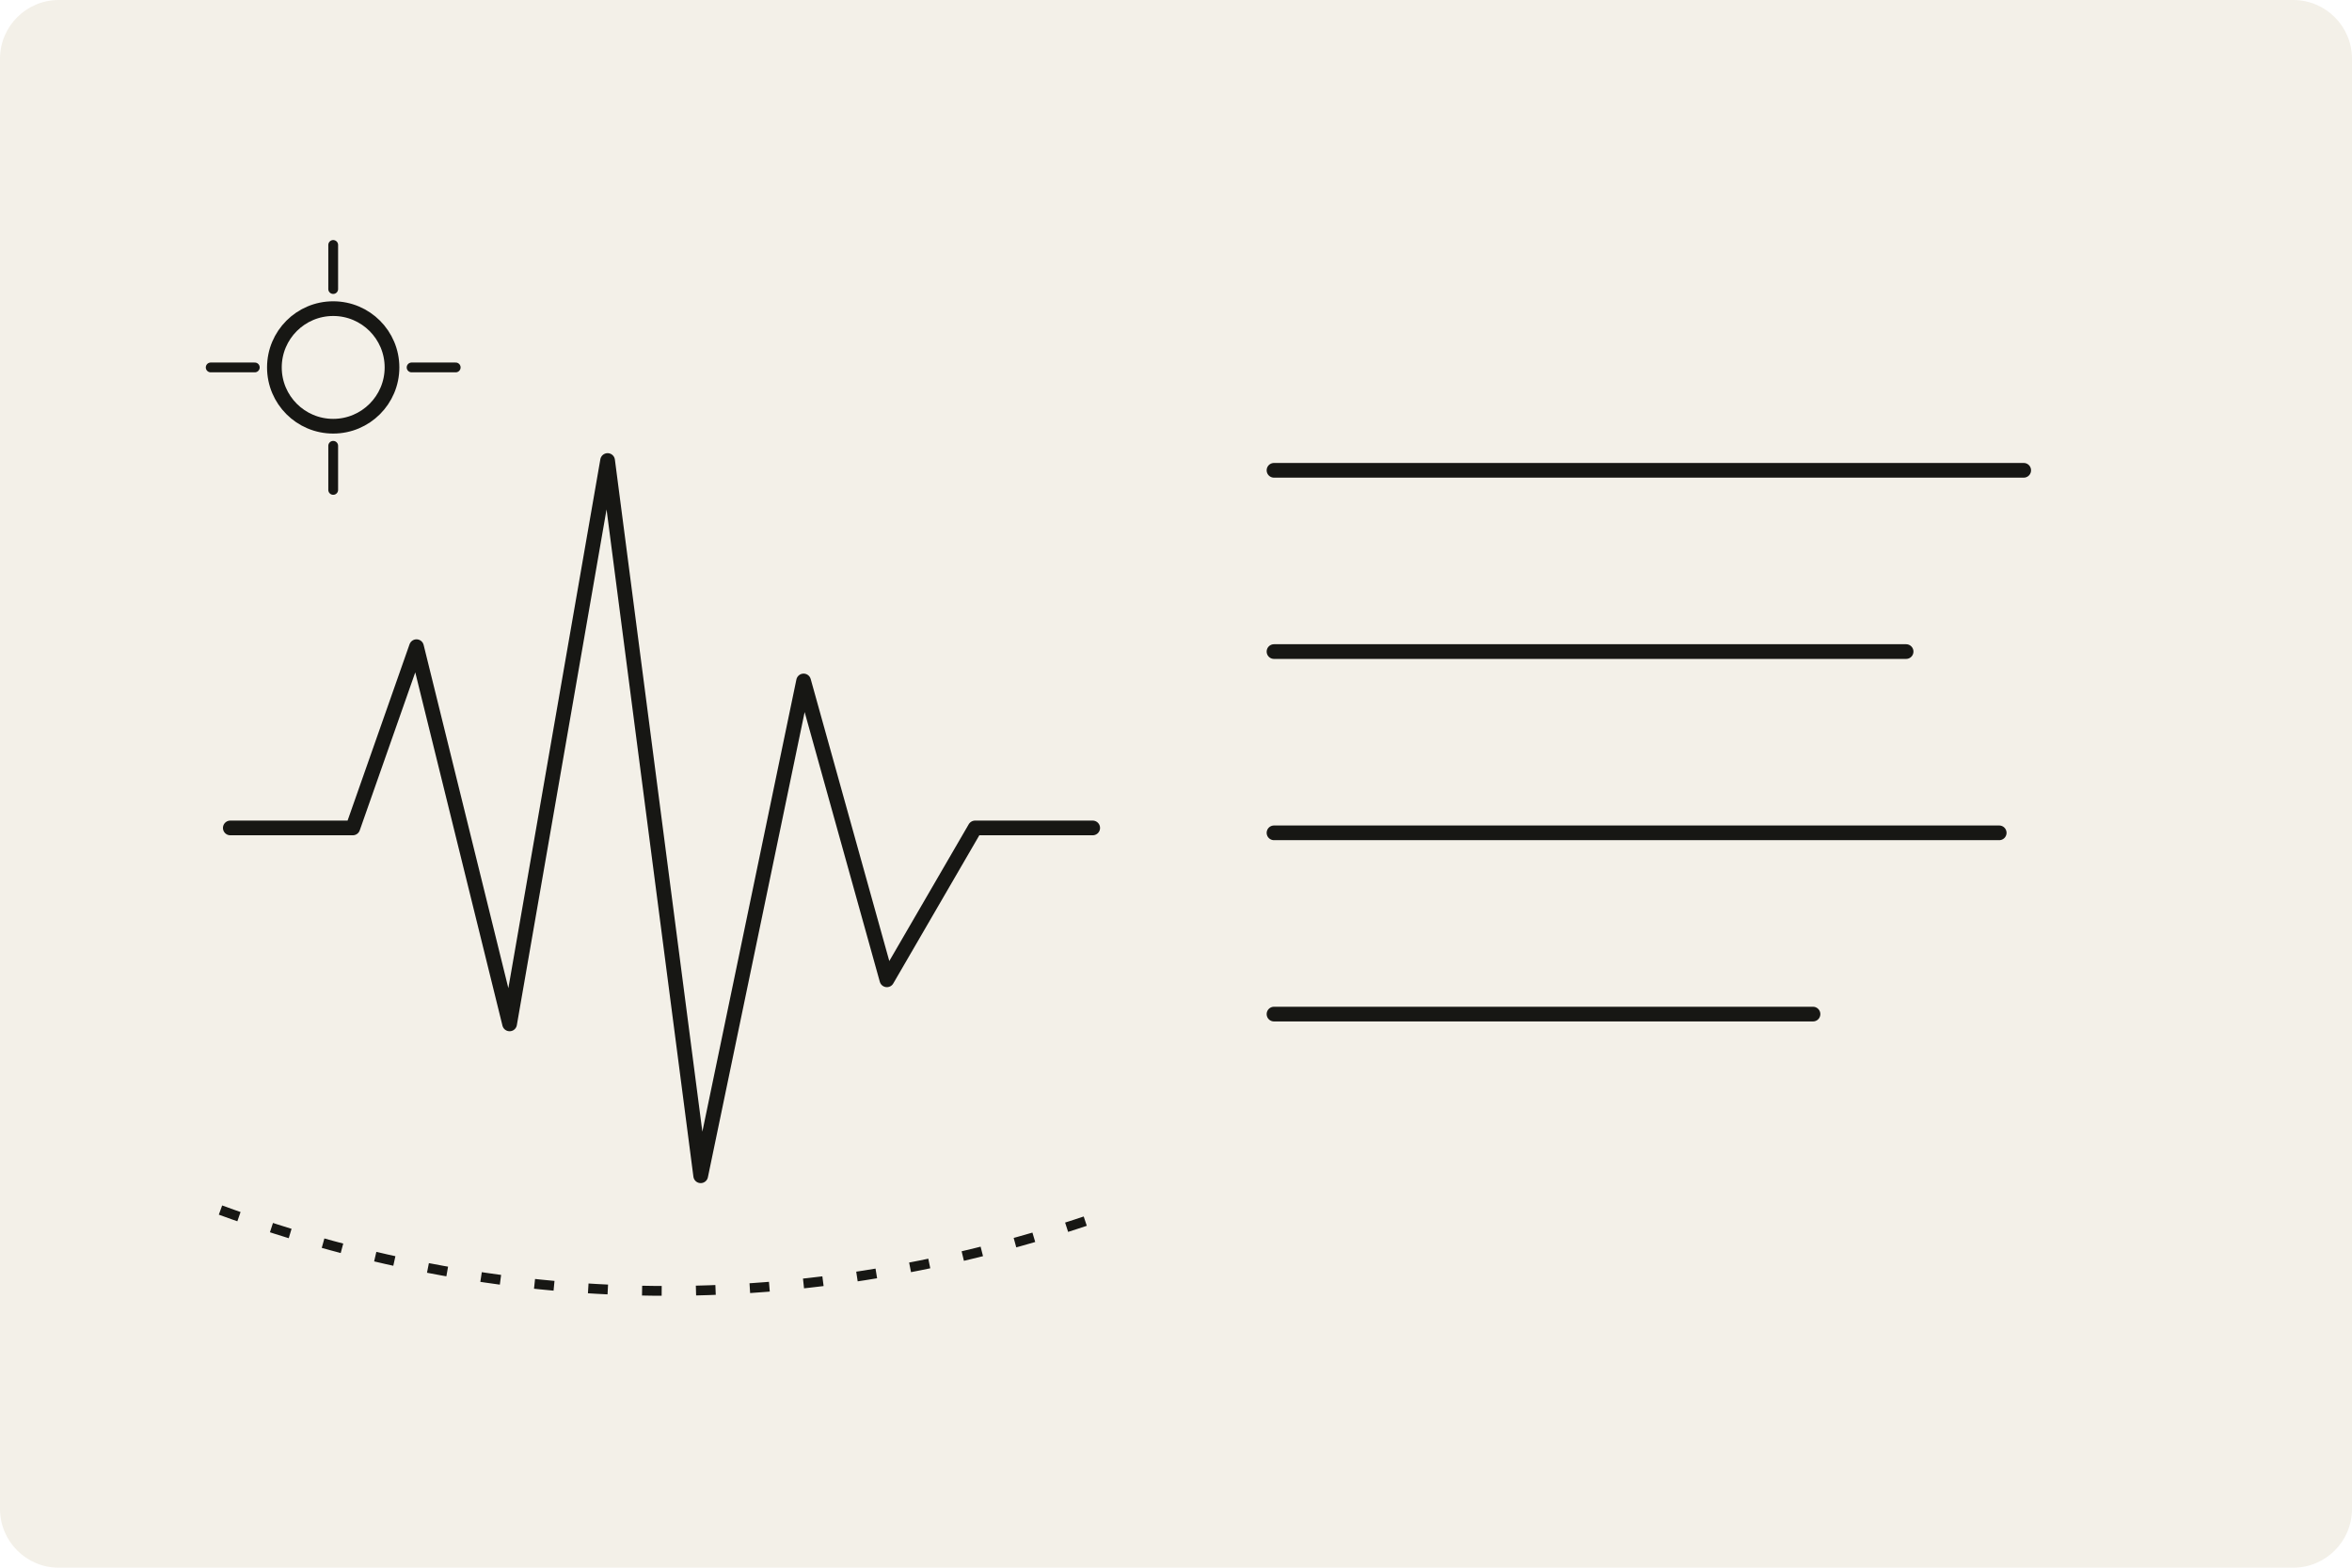
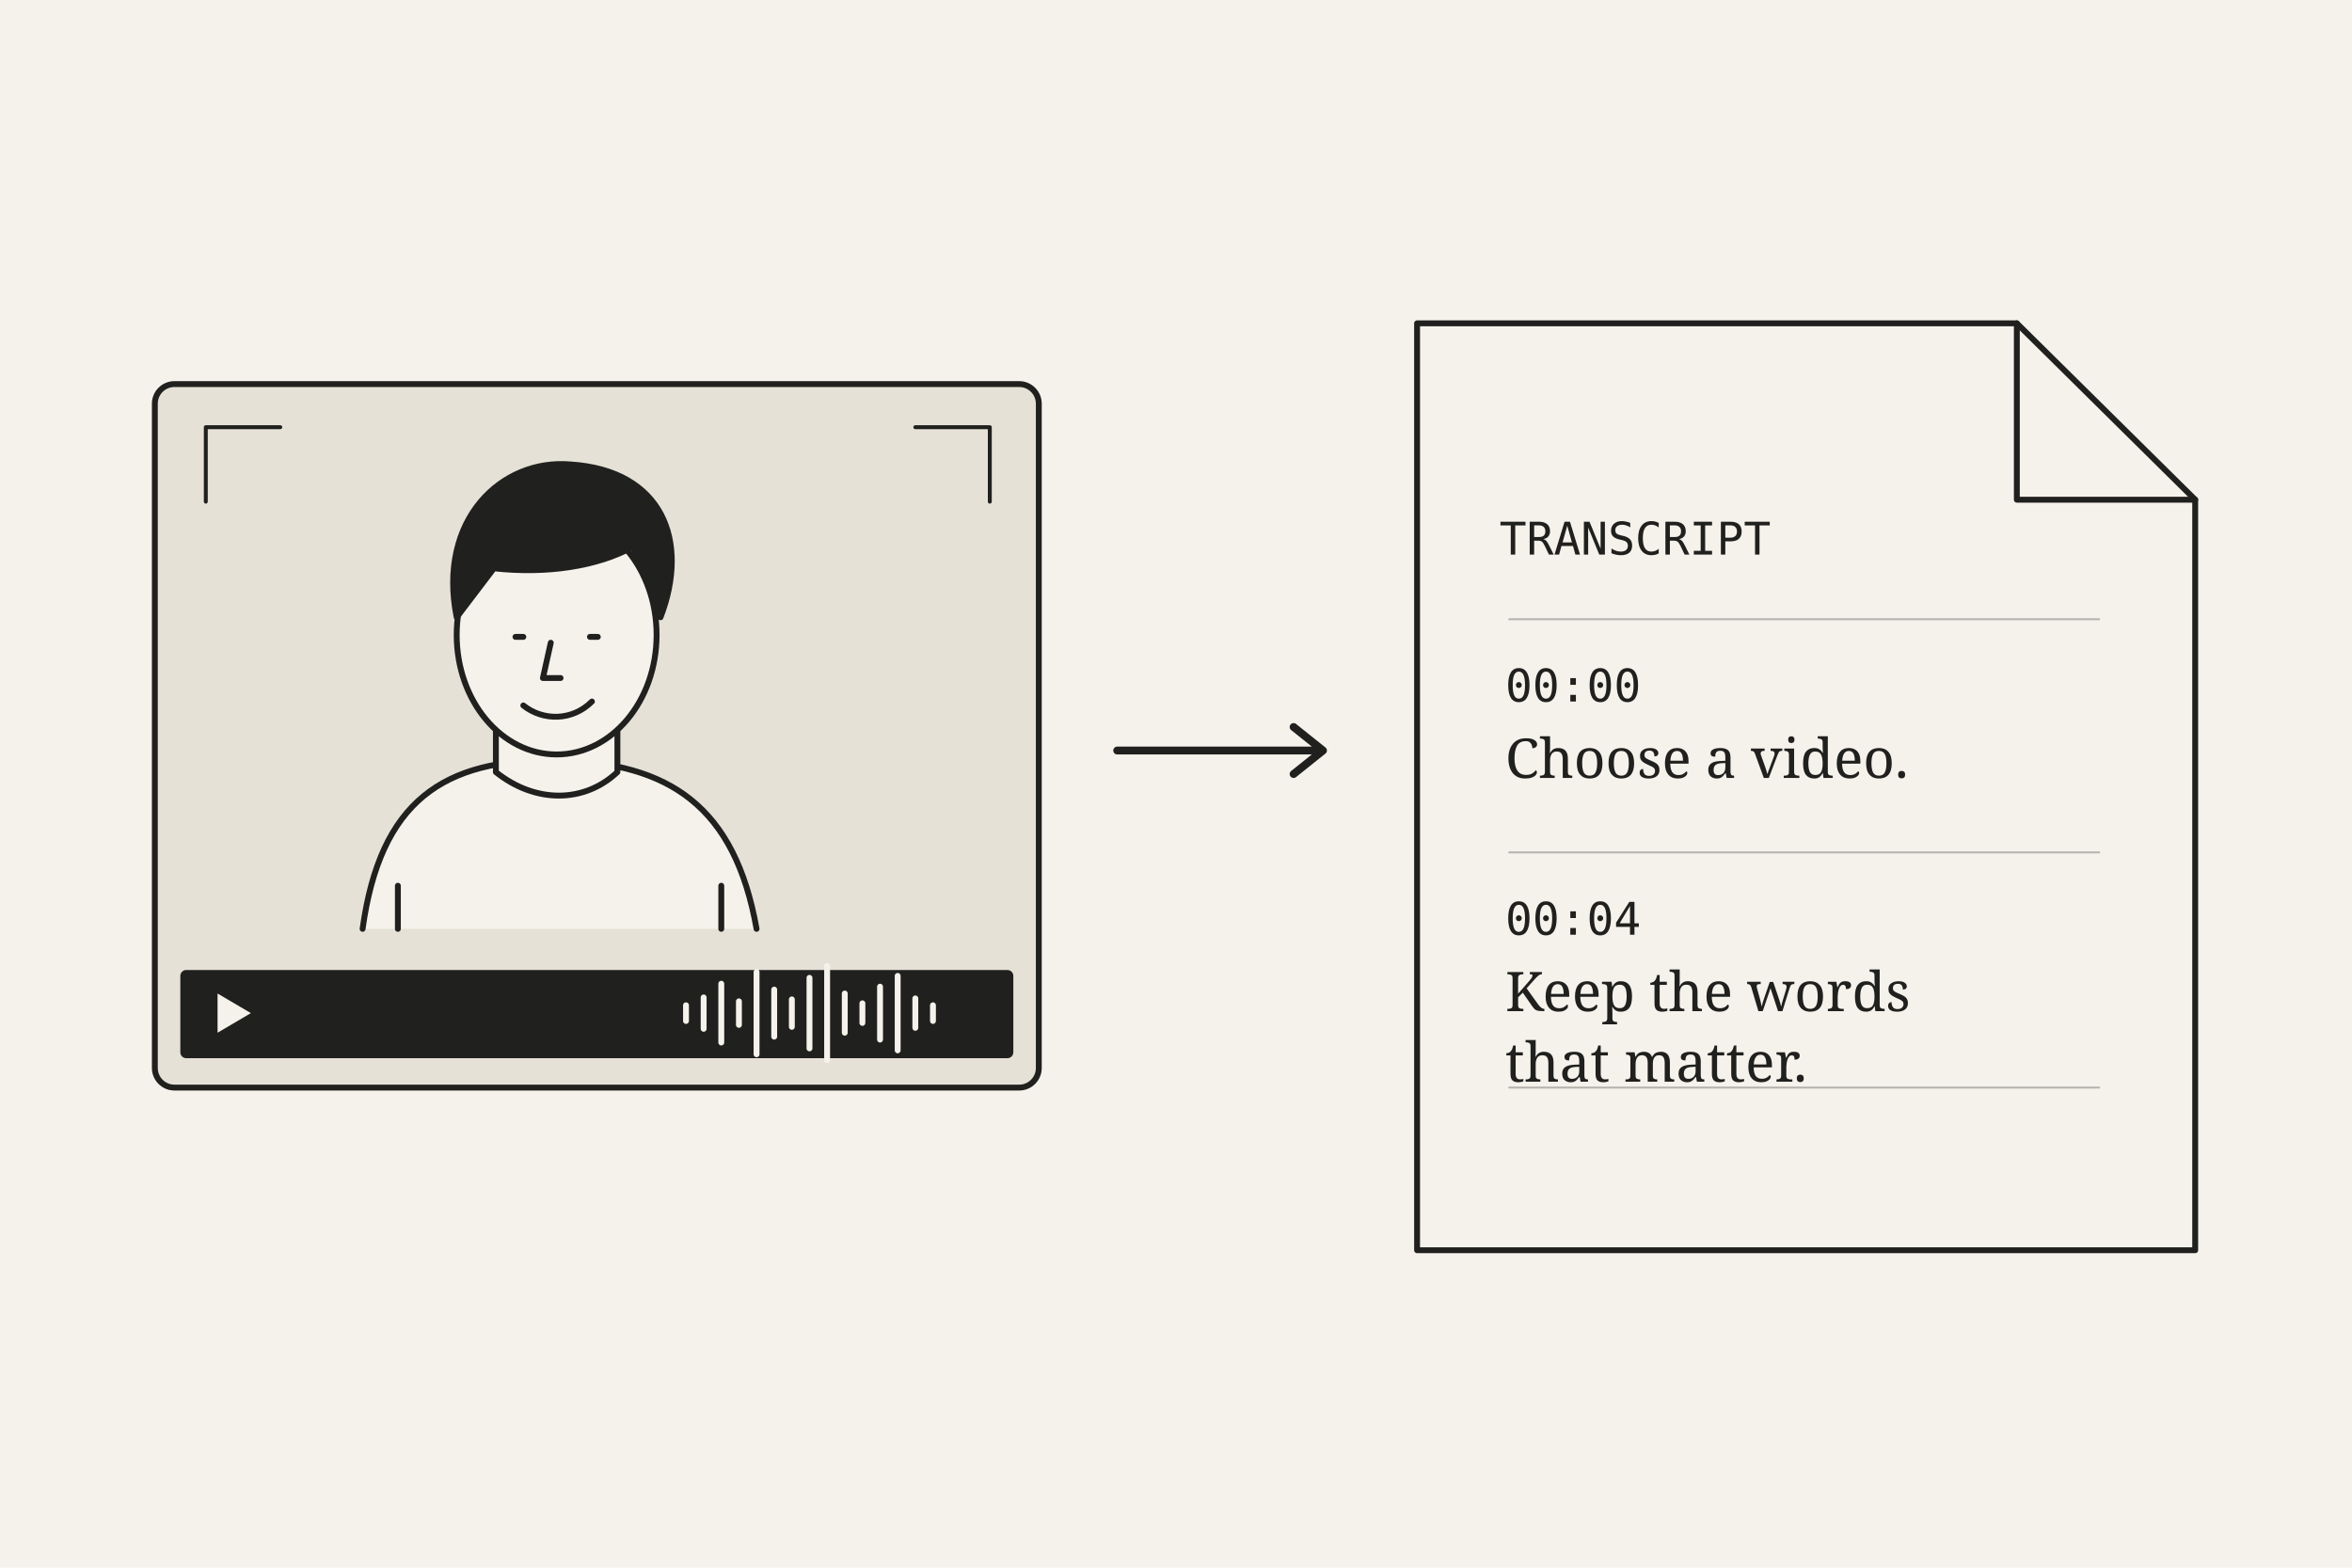
- <svg xmlns="http://www.w3.org/2000/svg" viewBox="0 0 480 320" fill="none">
-   <rect width="480" height="320" rx="12" fill="#F3F0E8" />
-   <path d="M47 169h25l13-37 19 77 20-115 19 146 21-101 17 61 18-31h24" stroke="#171714" stroke-width="3" stroke-linecap="round" stroke-linejoin="round" />
-   <path d="M260 96h153M260 133h129M260 170h148M260 207h110" stroke="#171714" stroke-width="3" stroke-linecap="round" />
-   <circle cx="68" cy="75" r="12" stroke="#171714" stroke-width="3" />
-   <path d="M68 59v-9m0 50v-9m16-16h9m-50 0h9" stroke="#171714" stroke-width="2" stroke-linecap="round" />
-   <path d="M45 247c60 22 122 22 183 0" stroke="#171714" stroke-width="2" stroke-dasharray="4 7" />
+ <svg xmlns="http://www.w3.org/2000/svg" viewBox="0 -60 1200 800" fill="none">
+   <defs />
+   <rect y="-60" width="1200" height="800" fill="#f5f2eb" />
+   <g stroke="#20201e" stroke-width="3" stroke-linecap="round" stroke-linejoin="round">
+     <rect x="79" y="136" width="451" height="359" rx="10" fill="#e6e1d7" />
+     <path d="M105 158h38m-38 0v38m400-38h-38m38 0v38" stroke-width="2" />
+     <path d="M185 414c9-65 41-87 99-86 58 1 91 24 102 86" fill="#f5f2eb" />
+     <path d="M253 303v31c20 16 45 16 62 0v-31" fill="#f5f2eb" />
+     <ellipse cx="284" cy="264" rx="51" ry="61" fill="#f5f2eb" />
+     <path d="M233 255c-10-50 23-81 58-78 47 3 61 39 46 78l-14-36c-18 10-44 14-71 11Z" fill="#20201e" />
+     <path d="M263 265h4m34 0h4m-24 3-4 18h9m-19 14c10 8 25 8 35-2" stroke-width="3" />
+     <path d="M203 392v22m165-22v22" />
+     <rect x="92" y="435" width="425" height="45" rx="3" fill="#20201e" stroke="none" />
+     <path d="M350 453.0v8" stroke="#f5f2eb" stroke-width="3" />
+     <path d="M359 449.0v16" stroke="#f5f2eb" stroke-width="3" />
+     <path d="M368 442.0v30" stroke="#f5f2eb" stroke-width="3" />
+     <path d="M377 451.0v12" stroke="#f5f2eb" stroke-width="3" />
+     <path d="M386 436.0v42" stroke="#f5f2eb" stroke-width="3" />
+     <path d="M395 445.0v24" stroke="#f5f2eb" stroke-width="3" />
+     <path d="M404 450.0v14" stroke="#f5f2eb" stroke-width="3" />
+     <path d="M413 439.0v36" stroke="#f5f2eb" stroke-width="3" />
+     <path d="M422 433.0v48" stroke="#f5f2eb" stroke-width="3" />
+     <path d="M431 447.0v20" stroke="#f5f2eb" stroke-width="3" />
+     <path d="M440 452.0v10" stroke="#f5f2eb" stroke-width="3" />
+     <path d="M449 443.5v27" stroke="#f5f2eb" stroke-width="3" />
+     <path d="M458 438.0v38" stroke="#f5f2eb" stroke-width="3" />
+     <path d="M467 449.5v15" stroke="#f5f2eb" stroke-width="3" />
+     <path d="M476 453.0v8" stroke="#f5f2eb" stroke-width="3" />
+     <path d="M111 447v20l17-10Z" fill="#f5f2eb" stroke="none" />
+     <path d="M570 323h105m-15-12 15 12-15 12" stroke-width="4" />
+     <path d="M723 105h306l91 90v383H723Z" fill="#f5f2eb" />
+     <path d="M1029 105v90h91" />
+     <path d="M770 256h301m-301 119h301m-301 120h301" stroke-width="1" opacity=".3" />
+     <text x="765" y="223" fill="#20201e" stroke="none" font-family="monospace" font-size="23">TRANSCRIPT</text>
+     <text x="768" y="298" fill="#20201e" stroke="none" font-family="monospace" font-size="23">00:00</text>
+     <text x="768" y="337" fill="#20201e" stroke="none" font-family="Georgia, serif" font-size="28">Choose a video.</text>
+     <text x="768" y="417" fill="#20201e" stroke="none" font-family="monospace" font-size="23">00:04</text>
+     <text x="768" y="456" fill="#20201e" stroke="none" font-family="Georgia, serif" font-size="28">Keep the words</text>
+     <text x="768" y="492" fill="#20201e" stroke="none" font-family="Georgia, serif" font-size="28">that matter.</text>
+   </g>
</svg>
